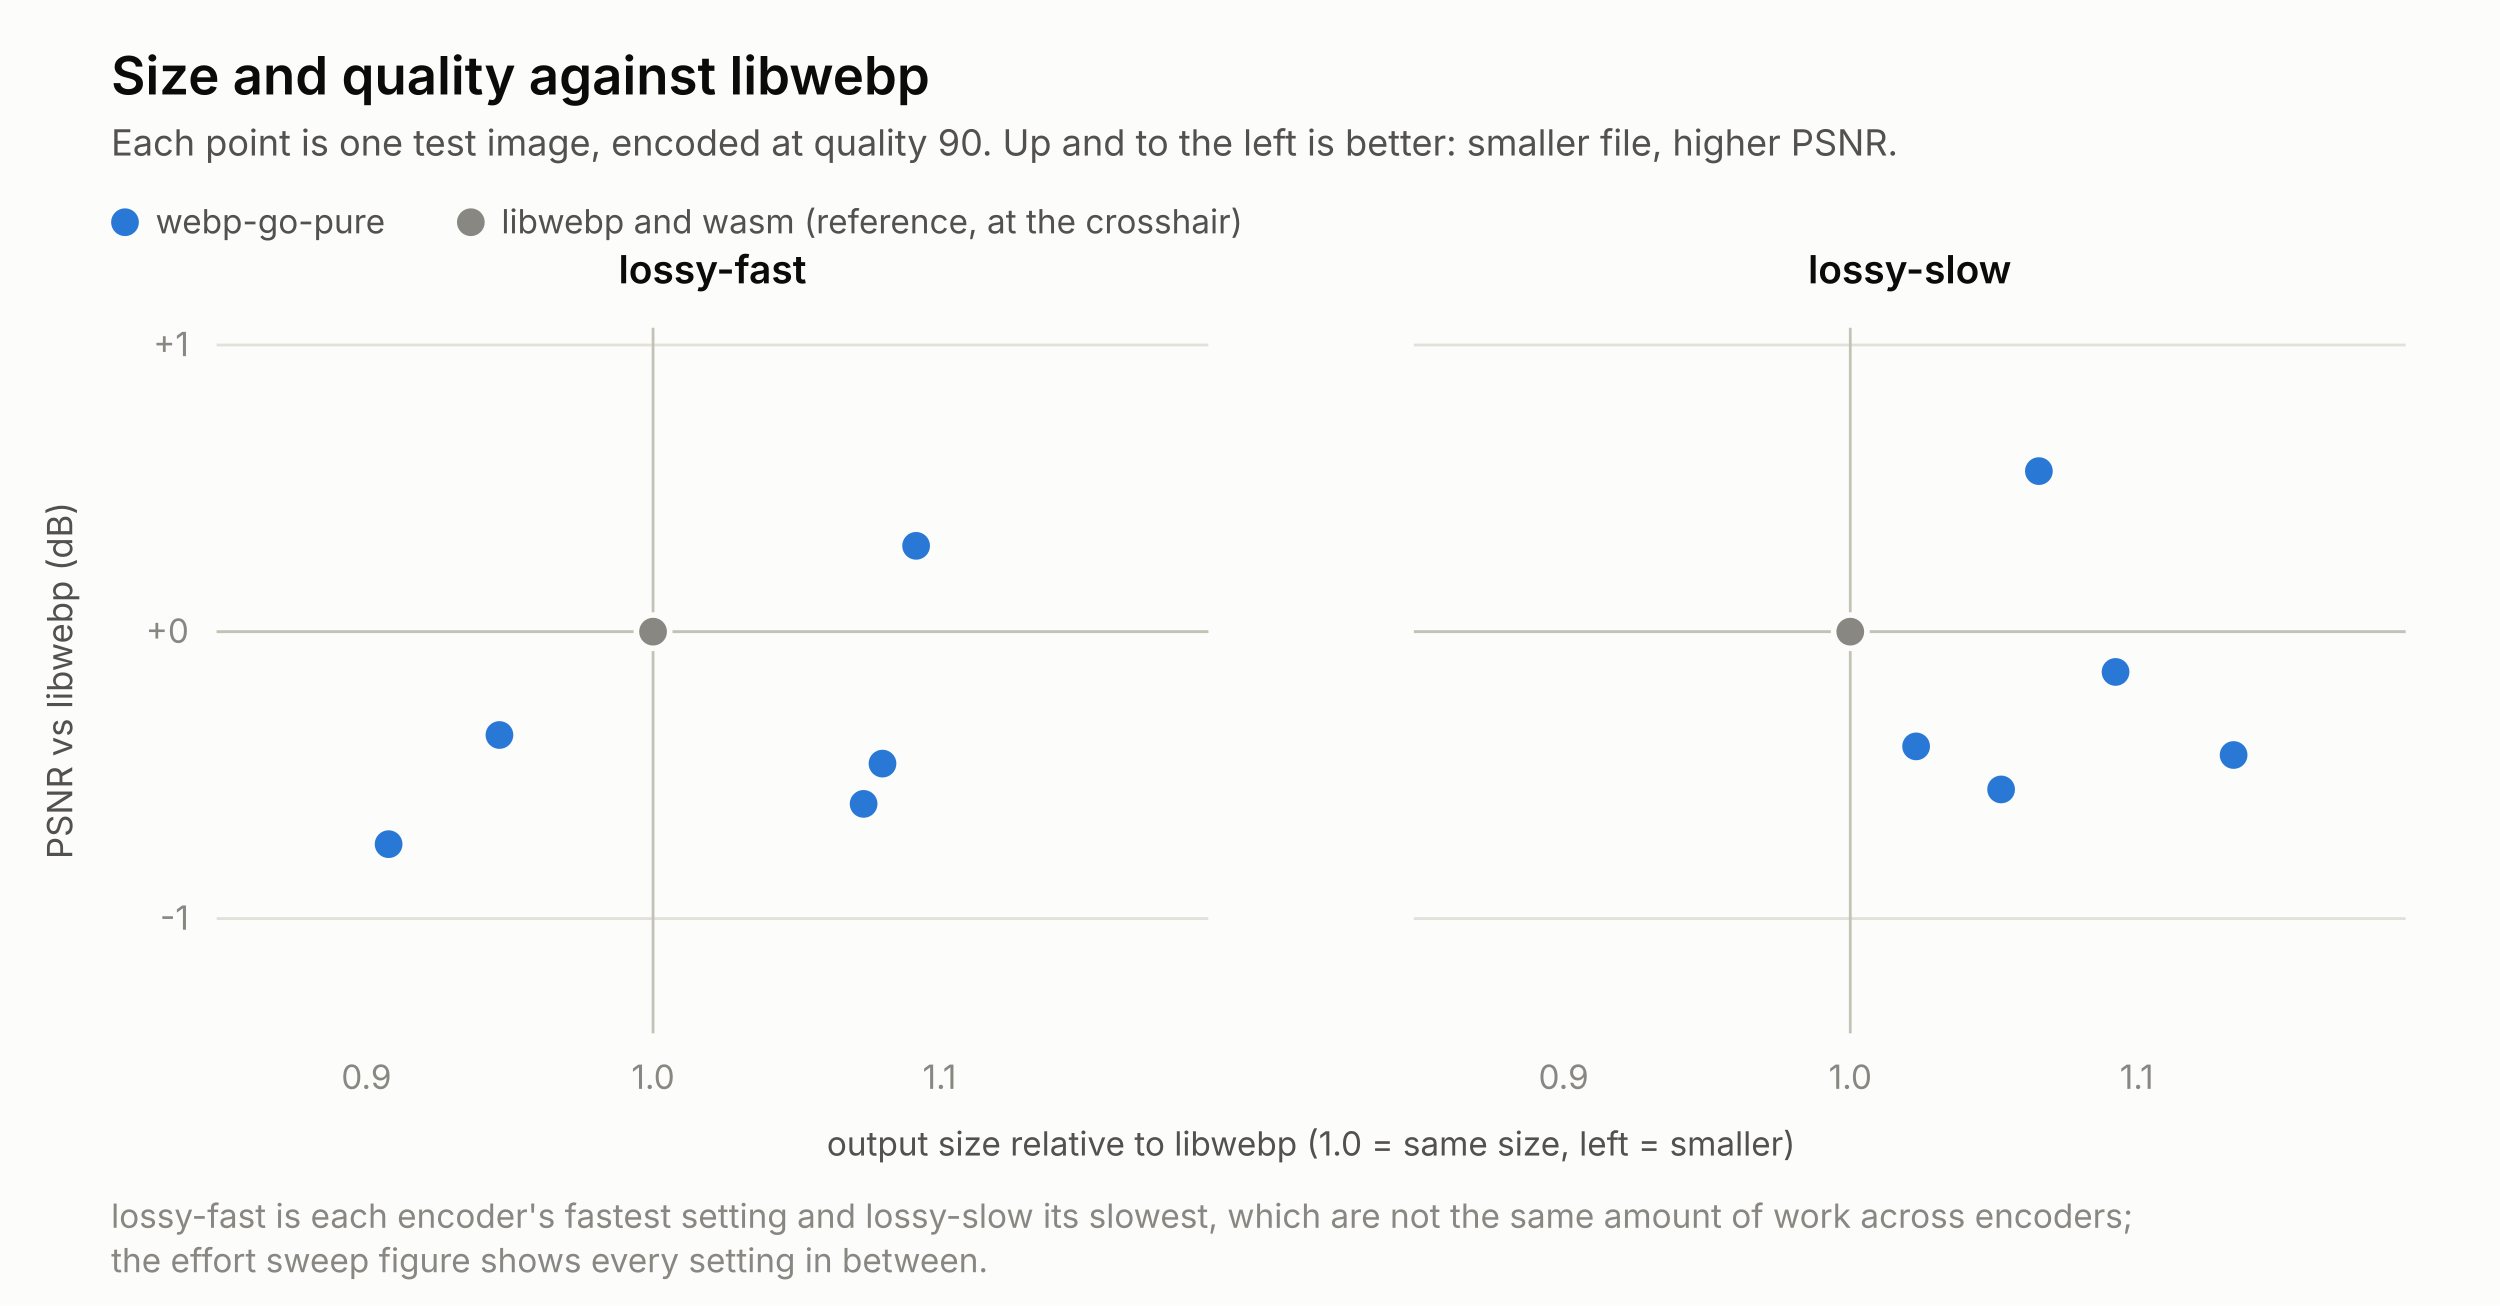
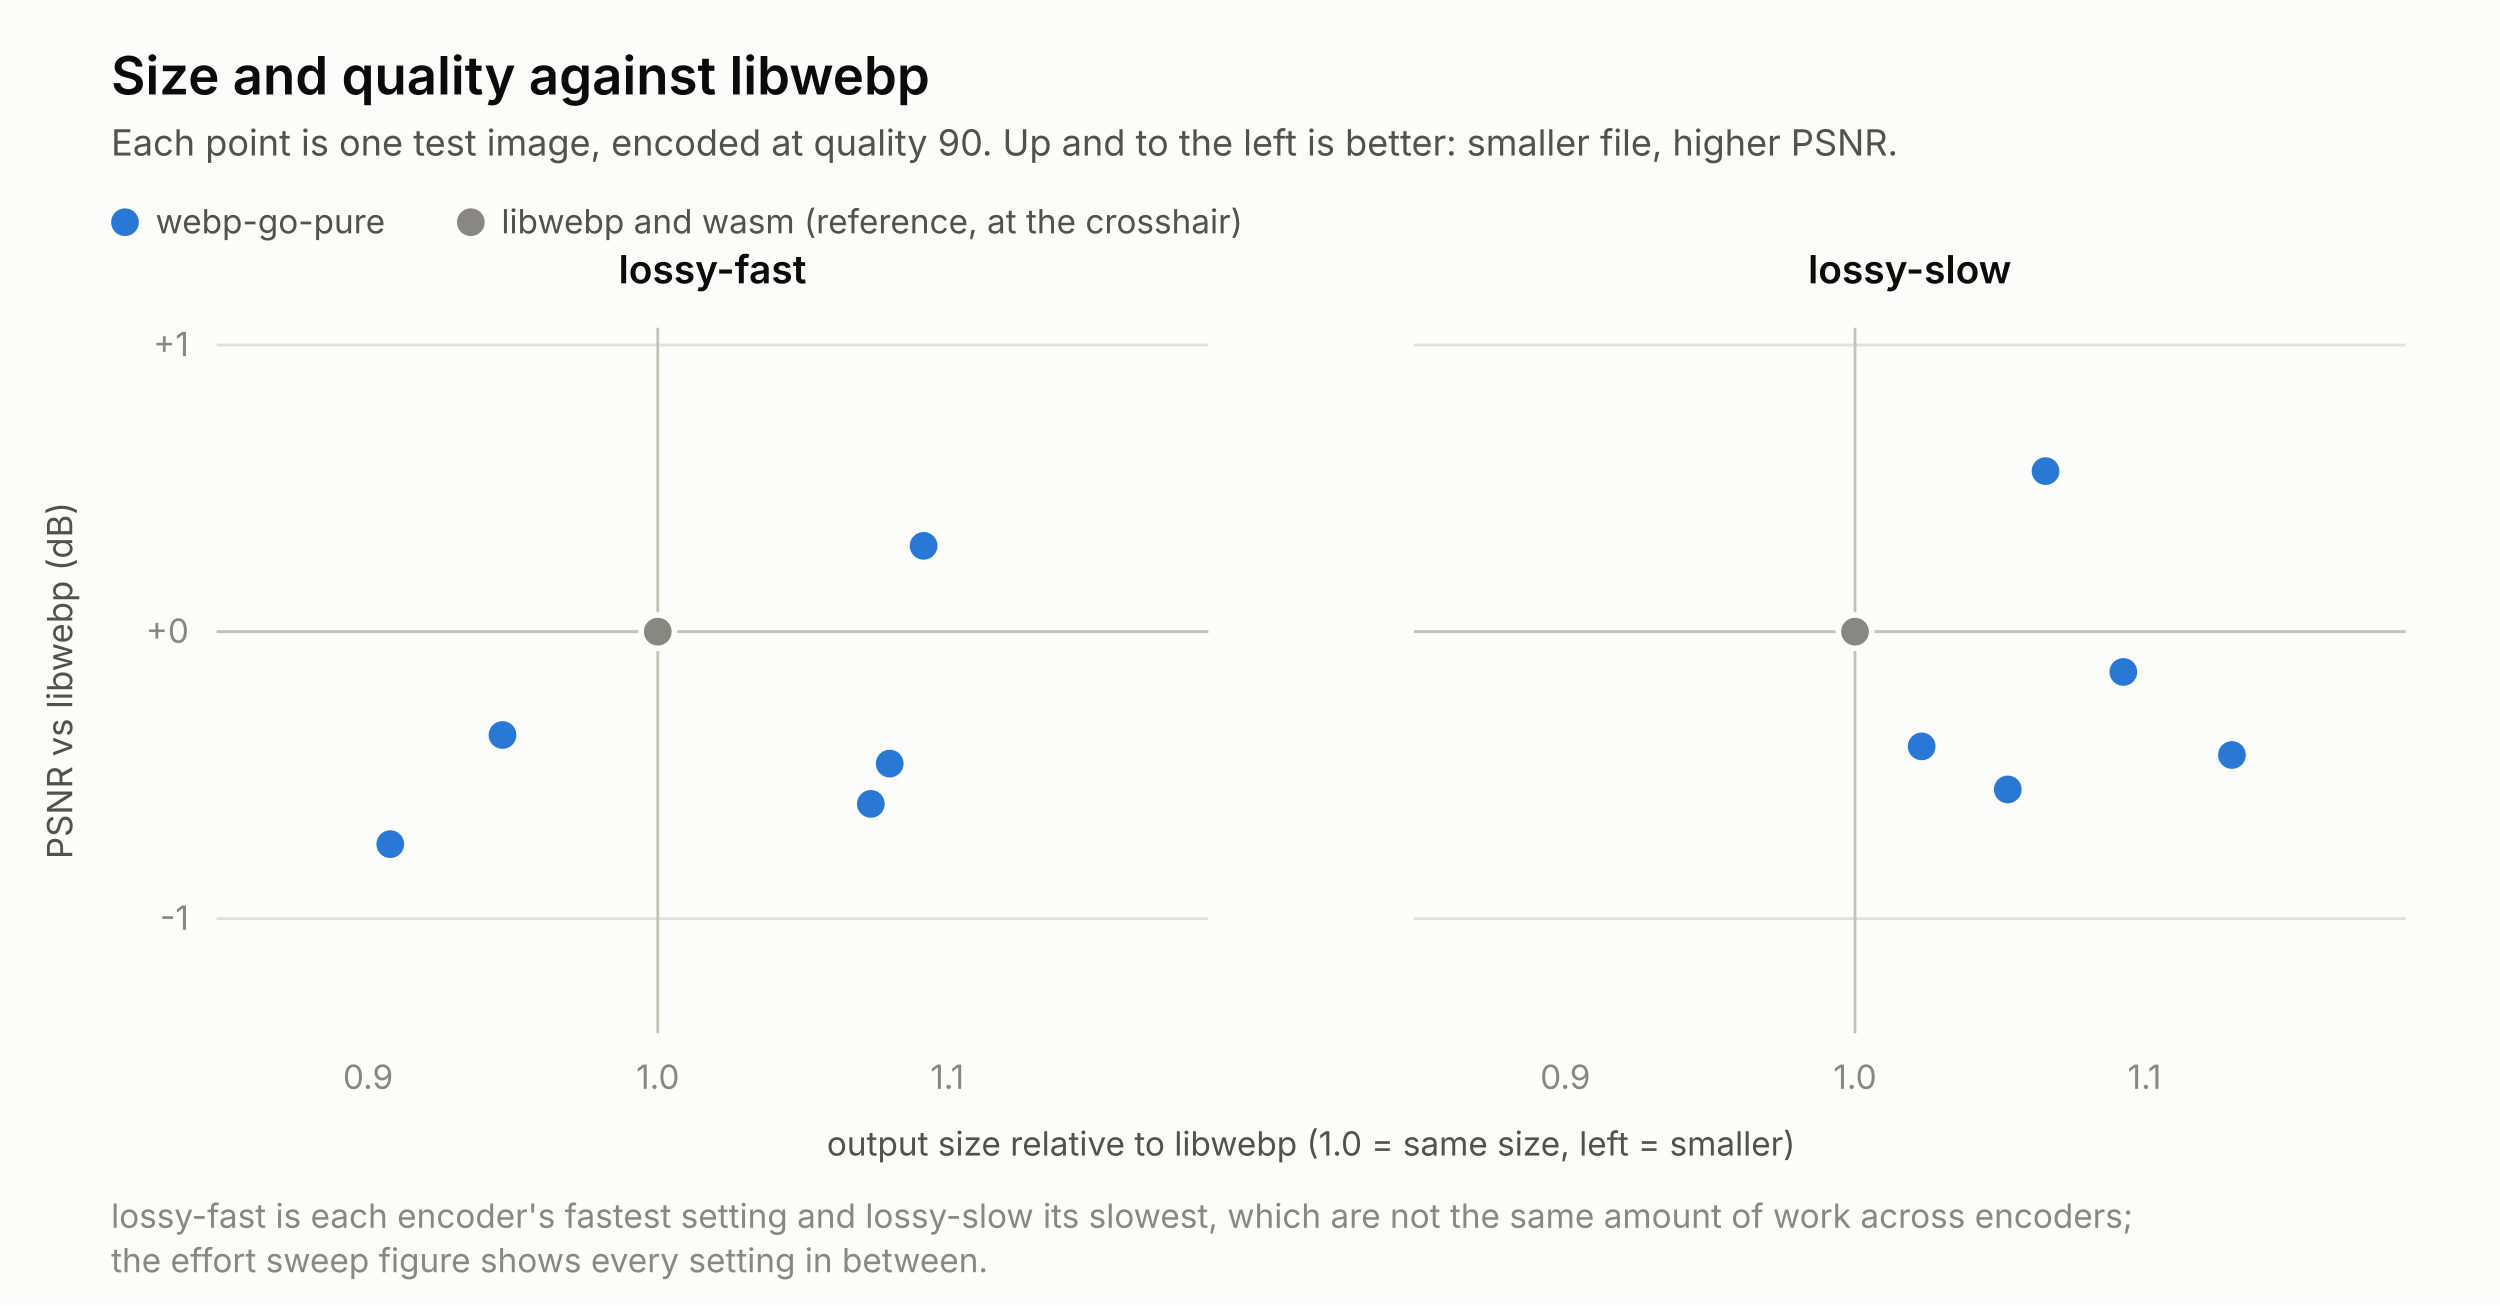
<svg xmlns="http://www.w3.org/2000/svg" width="900" height="470" viewBox="0 0 900 470" role="img">
  <rect width="900" height="470" fill="#fcfcfb" />
  <text x="40.0" y="34.0" font-family="system-ui, -apple-system, &quot;Segoe UI&quot;, sans-serif" font-size="19" fill="#0b0b0b" text-anchor="start" font-weight="600">Size and quality against libwebp</text>
  <text x="40.0" y="56.0" font-family="system-ui, -apple-system, &quot;Segoe UI&quot;, sans-serif" font-size="13" fill="#52514e" text-anchor="start">Each point is one test image, encoded at quality 90. Up and to the left is better: smaller file, higher PSNR.</text>
  <circle cx="45.0" cy="80.0" r="5.0" fill="#2a78d6" />
  <text x="56.0" y="84.0" font-family="system-ui, -apple-system, &quot;Segoe UI&quot;, sans-serif" font-size="12" fill="#52514e" text-anchor="start">webp-go-pure</text>
  <circle cx="169.5" cy="80.0" r="5.0" fill="#898781" />
  <text x="180.5" y="84.0" font-family="system-ui, -apple-system, &quot;Segoe UI&quot;, sans-serif" font-size="12" fill="#52514e" text-anchor="start">libwebp and wasm (reference, at the crosshair)</text>
  <line x1="78.0" y1="330.7" x2="435.0" y2="330.7" stroke="#e1e0d9" stroke-width="1.0" />
  <text x="68.0" y="334.7" font-family="system-ui, -apple-system, &quot;Segoe UI&quot;, sans-serif" font-size="12" fill="#898781" text-anchor="end" style="font-variant-numeric:tabular-nums">-1</text>
  <line x1="78.0" y1="227.4" x2="435.0" y2="227.4" stroke="#e1e0d9" stroke-width="1.0" />
  <text x="68.0" y="231.4" font-family="system-ui, -apple-system, &quot;Segoe UI&quot;, sans-serif" font-size="12" fill="#898781" text-anchor="end" style="font-variant-numeric:tabular-nums">+0</text>
  <line x1="78.0" y1="124.2" x2="435.0" y2="124.2" stroke="#e1e0d9" stroke-width="1.0" />
  <text x="68.0" y="128.2" font-family="system-ui, -apple-system, &quot;Segoe UI&quot;, sans-serif" font-size="12" fill="#898781" text-anchor="end" style="font-variant-numeric:tabular-nums">+1</text>
-   <text x="131.9" y="392.0" font-family="system-ui, -apple-system, &quot;Segoe UI&quot;, sans-serif" font-size="12" fill="#898781" text-anchor="middle" style="font-variant-numeric:tabular-nums">0.9</text>
-   <text x="235.1" y="392.0" font-family="system-ui, -apple-system, &quot;Segoe UI&quot;, sans-serif" font-size="12" fill="#898781" text-anchor="middle" style="font-variant-numeric:tabular-nums">1.0</text>
-   <text x="338.2" y="392.0" font-family="system-ui, -apple-system, &quot;Segoe UI&quot;, sans-serif" font-size="12" fill="#898781" text-anchor="middle" style="font-variant-numeric:tabular-nums">1.1</text>
-   <line x1="235.1" y1="118.0" x2="235.1" y2="372.0" stroke="#c3c2b7" stroke-width="1.0" />
+   <text x="132.5" y="392.0" font-family="system-ui, -apple-system, &quot;Segoe UI&quot;, sans-serif" font-size="12" fill="#898781" text-anchor="middle" style="font-variant-numeric:tabular-nums">0.9</text>
+   <text x="236.8" y="392.0" font-family="system-ui, -apple-system, &quot;Segoe UI&quot;, sans-serif" font-size="12" fill="#898781" text-anchor="middle" style="font-variant-numeric:tabular-nums">1.0</text>
+   <text x="341.0" y="392.0" font-family="system-ui, -apple-system, &quot;Segoe UI&quot;, sans-serif" font-size="12" fill="#898781" text-anchor="middle" style="font-variant-numeric:tabular-nums">1.1</text>
+   <line x1="236.8" y1="118.0" x2="236.8" y2="372.0" stroke="#c3c2b7" stroke-width="1.0" />
  <line x1="78.0" y1="227.4" x2="435.0" y2="227.4" stroke="#c3c2b7" stroke-width="1.0" />
-   <circle cx="235.1" cy="227.4" r="7.0" fill="#fcfcfb" />
-   <circle cx="235.1" cy="227.4" r="5.0" fill="#898781" />
+   <circle cx="236.8" cy="227.4" r="7.0" fill="#fcfcfb" />
+   <circle cx="236.8" cy="227.4" r="5.0" fill="#898781" />
  <text x="256.5" y="102.0" font-family="system-ui, -apple-system, &quot;Segoe UI&quot;, sans-serif" font-size="14" fill="#0b0b0b" text-anchor="middle" font-weight="600">lossy-fast</text>
-   <circle cx="317.7" cy="274.9" r="7.0" fill="#fcfcfb" />
-   <circle cx="317.7" cy="274.9" r="5.0" fill="#2a78d6" />
-   <circle cx="310.9" cy="289.4" r="7.0" fill="#fcfcfb" />
-   <circle cx="310.9" cy="289.4" r="5.0" fill="#2a78d6" />
-   <circle cx="139.9" cy="303.9" r="7.0" fill="#fcfcfb" />
-   <circle cx="139.9" cy="303.9" r="5.0" fill="#2a78d6" />
-   <circle cx="179.8" cy="264.6" r="7.0" fill="#fcfcfb" />
-   <circle cx="179.8" cy="264.6" r="5.0" fill="#2a78d6" />
-   <circle cx="329.8" cy="196.5" r="7.0" fill="#fcfcfb" />
-   <circle cx="329.8" cy="196.5" r="5.0" fill="#2a78d6" />
+   <circle cx="320.3" cy="274.9" r="7.0" fill="#fcfcfb" />
+   <circle cx="320.3" cy="274.9" r="5.0" fill="#2a78d6" />
+   <circle cx="313.5" cy="289.4" r="7.0" fill="#fcfcfb" />
+   <circle cx="313.5" cy="289.4" r="5.0" fill="#2a78d6" />
+   <circle cx="140.5" cy="303.9" r="7.0" fill="#fcfcfb" />
+   <circle cx="140.5" cy="303.9" r="5.0" fill="#2a78d6" />
+   <circle cx="180.9" cy="264.6" r="7.0" fill="#fcfcfb" />
+   <circle cx="180.9" cy="264.6" r="5.0" fill="#2a78d6" />
+   <circle cx="332.5" cy="196.5" r="7.0" fill="#fcfcfb" />
+   <circle cx="332.5" cy="196.5" r="5.0" fill="#2a78d6" />
  <line x1="509.0" y1="330.7" x2="866.0" y2="330.7" stroke="#e1e0d9" stroke-width="1.0" />
  <line x1="509.0" y1="227.4" x2="866.0" y2="227.4" stroke="#e1e0d9" stroke-width="1.0" />
  <line x1="509.0" y1="124.2" x2="866.0" y2="124.2" stroke="#e1e0d9" stroke-width="1.0" />
-   <text x="562.9" y="392.0" font-family="system-ui, -apple-system, &quot;Segoe UI&quot;, sans-serif" font-size="12" fill="#898781" text-anchor="middle" style="font-variant-numeric:tabular-nums">0.9</text>
-   <text x="666.1" y="392.0" font-family="system-ui, -apple-system, &quot;Segoe UI&quot;, sans-serif" font-size="12" fill="#898781" text-anchor="middle" style="font-variant-numeric:tabular-nums">1.0</text>
-   <text x="769.2" y="392.0" font-family="system-ui, -apple-system, &quot;Segoe UI&quot;, sans-serif" font-size="12" fill="#898781" text-anchor="middle" style="font-variant-numeric:tabular-nums">1.1</text>
-   <line x1="666.1" y1="118.0" x2="666.1" y2="372.0" stroke="#c3c2b7" stroke-width="1.0" />
+   <text x="563.5" y="392.0" font-family="system-ui, -apple-system, &quot;Segoe UI&quot;, sans-serif" font-size="12" fill="#898781" text-anchor="middle" style="font-variant-numeric:tabular-nums">0.9</text>
+   <text x="667.8" y="392.0" font-family="system-ui, -apple-system, &quot;Segoe UI&quot;, sans-serif" font-size="12" fill="#898781" text-anchor="middle" style="font-variant-numeric:tabular-nums">1.0</text>
+   <text x="772.0" y="392.0" font-family="system-ui, -apple-system, &quot;Segoe UI&quot;, sans-serif" font-size="12" fill="#898781" text-anchor="middle" style="font-variant-numeric:tabular-nums">1.1</text>
+   <line x1="667.8" y1="118.0" x2="667.8" y2="372.0" stroke="#c3c2b7" stroke-width="1.0" />
  <line x1="509.0" y1="227.4" x2="866.0" y2="227.4" stroke="#c3c2b7" stroke-width="1.0" />
-   <circle cx="666.1" cy="227.4" r="7.0" fill="#fcfcfb" />
-   <circle cx="666.1" cy="227.4" r="5.0" fill="#898781" />
+   <circle cx="667.8" cy="227.4" r="7.0" fill="#fcfcfb" />
+   <circle cx="667.8" cy="227.4" r="5.0" fill="#898781" />
  <text x="687.5" y="102.0" font-family="system-ui, -apple-system, &quot;Segoe UI&quot;, sans-serif" font-size="14" fill="#0b0b0b" text-anchor="middle" font-weight="600">lossy-slow</text>
-   <circle cx="761.6" cy="241.9" r="7.0" fill="#fcfcfb" />
-   <circle cx="761.6" cy="241.9" r="5.0" fill="#2a78d6" />
-   <circle cx="720.4" cy="284.2" r="7.0" fill="#fcfcfb" />
-   <circle cx="720.4" cy="284.2" r="5.0" fill="#2a78d6" />
-   <circle cx="804.1" cy="271.8" r="7.0" fill="#fcfcfb" />
-   <circle cx="804.1" cy="271.8" r="5.0" fill="#2a78d6" />
-   <circle cx="689.8" cy="268.7" r="7.0" fill="#fcfcfb" />
-   <circle cx="689.8" cy="268.7" r="5.0" fill="#2a78d6" />
-   <circle cx="734.0" cy="169.6" r="7.0" fill="#fcfcfb" />
-   <circle cx="734.0" cy="169.6" r="5.0" fill="#2a78d6" />
+   <circle cx="764.4" cy="241.9" r="7.0" fill="#fcfcfb" />
+   <circle cx="764.4" cy="241.9" r="5.0" fill="#2a78d6" />
+   <circle cx="722.8" cy="284.2" r="7.0" fill="#fcfcfb" />
+   <circle cx="722.8" cy="284.2" r="5.0" fill="#2a78d6" />
+   <circle cx="803.5" cy="271.8" r="7.0" fill="#fcfcfb" />
+   <circle cx="803.5" cy="271.8" r="5.0" fill="#2a78d6" />
+   <circle cx="691.8" cy="268.7" r="7.0" fill="#fcfcfb" />
+   <circle cx="691.8" cy="268.7" r="5.0" fill="#2a78d6" />
+   <circle cx="736.4" cy="169.6" r="7.0" fill="#fcfcfb" />
+   <circle cx="736.4" cy="169.6" r="5.0" fill="#2a78d6" />
  <text x="472.0" y="416.0" font-family="system-ui, -apple-system, &quot;Segoe UI&quot;, sans-serif" font-size="12" fill="#52514e" text-anchor="middle">output size relative to libwebp  (1.0 = same size, left = smaller)</text>
  <text transform="translate(26,245.0) rotate(-90)" font-family="system-ui, -apple-system, &quot;Segoe UI&quot;, sans-serif" font-size="12.5" fill="#52514e" text-anchor="middle">PSNR vs libwebp (dB)</text>
  <text x="40.0" y="442.0" font-family="system-ui, -apple-system, &quot;Segoe UI&quot;, sans-serif" font-size="12" fill="#898781" text-anchor="start">lossy-fast is each encoder's fastest setting and lossy-slow its slowest, which are not the same amount of work across encoders;</text>
  <text x="40.0" y="458.0" font-family="system-ui, -apple-system, &quot;Segoe UI&quot;, sans-serif" font-size="12" fill="#898781" text-anchor="start">the effort sweep figure shows every setting in between.</text>
</svg>
